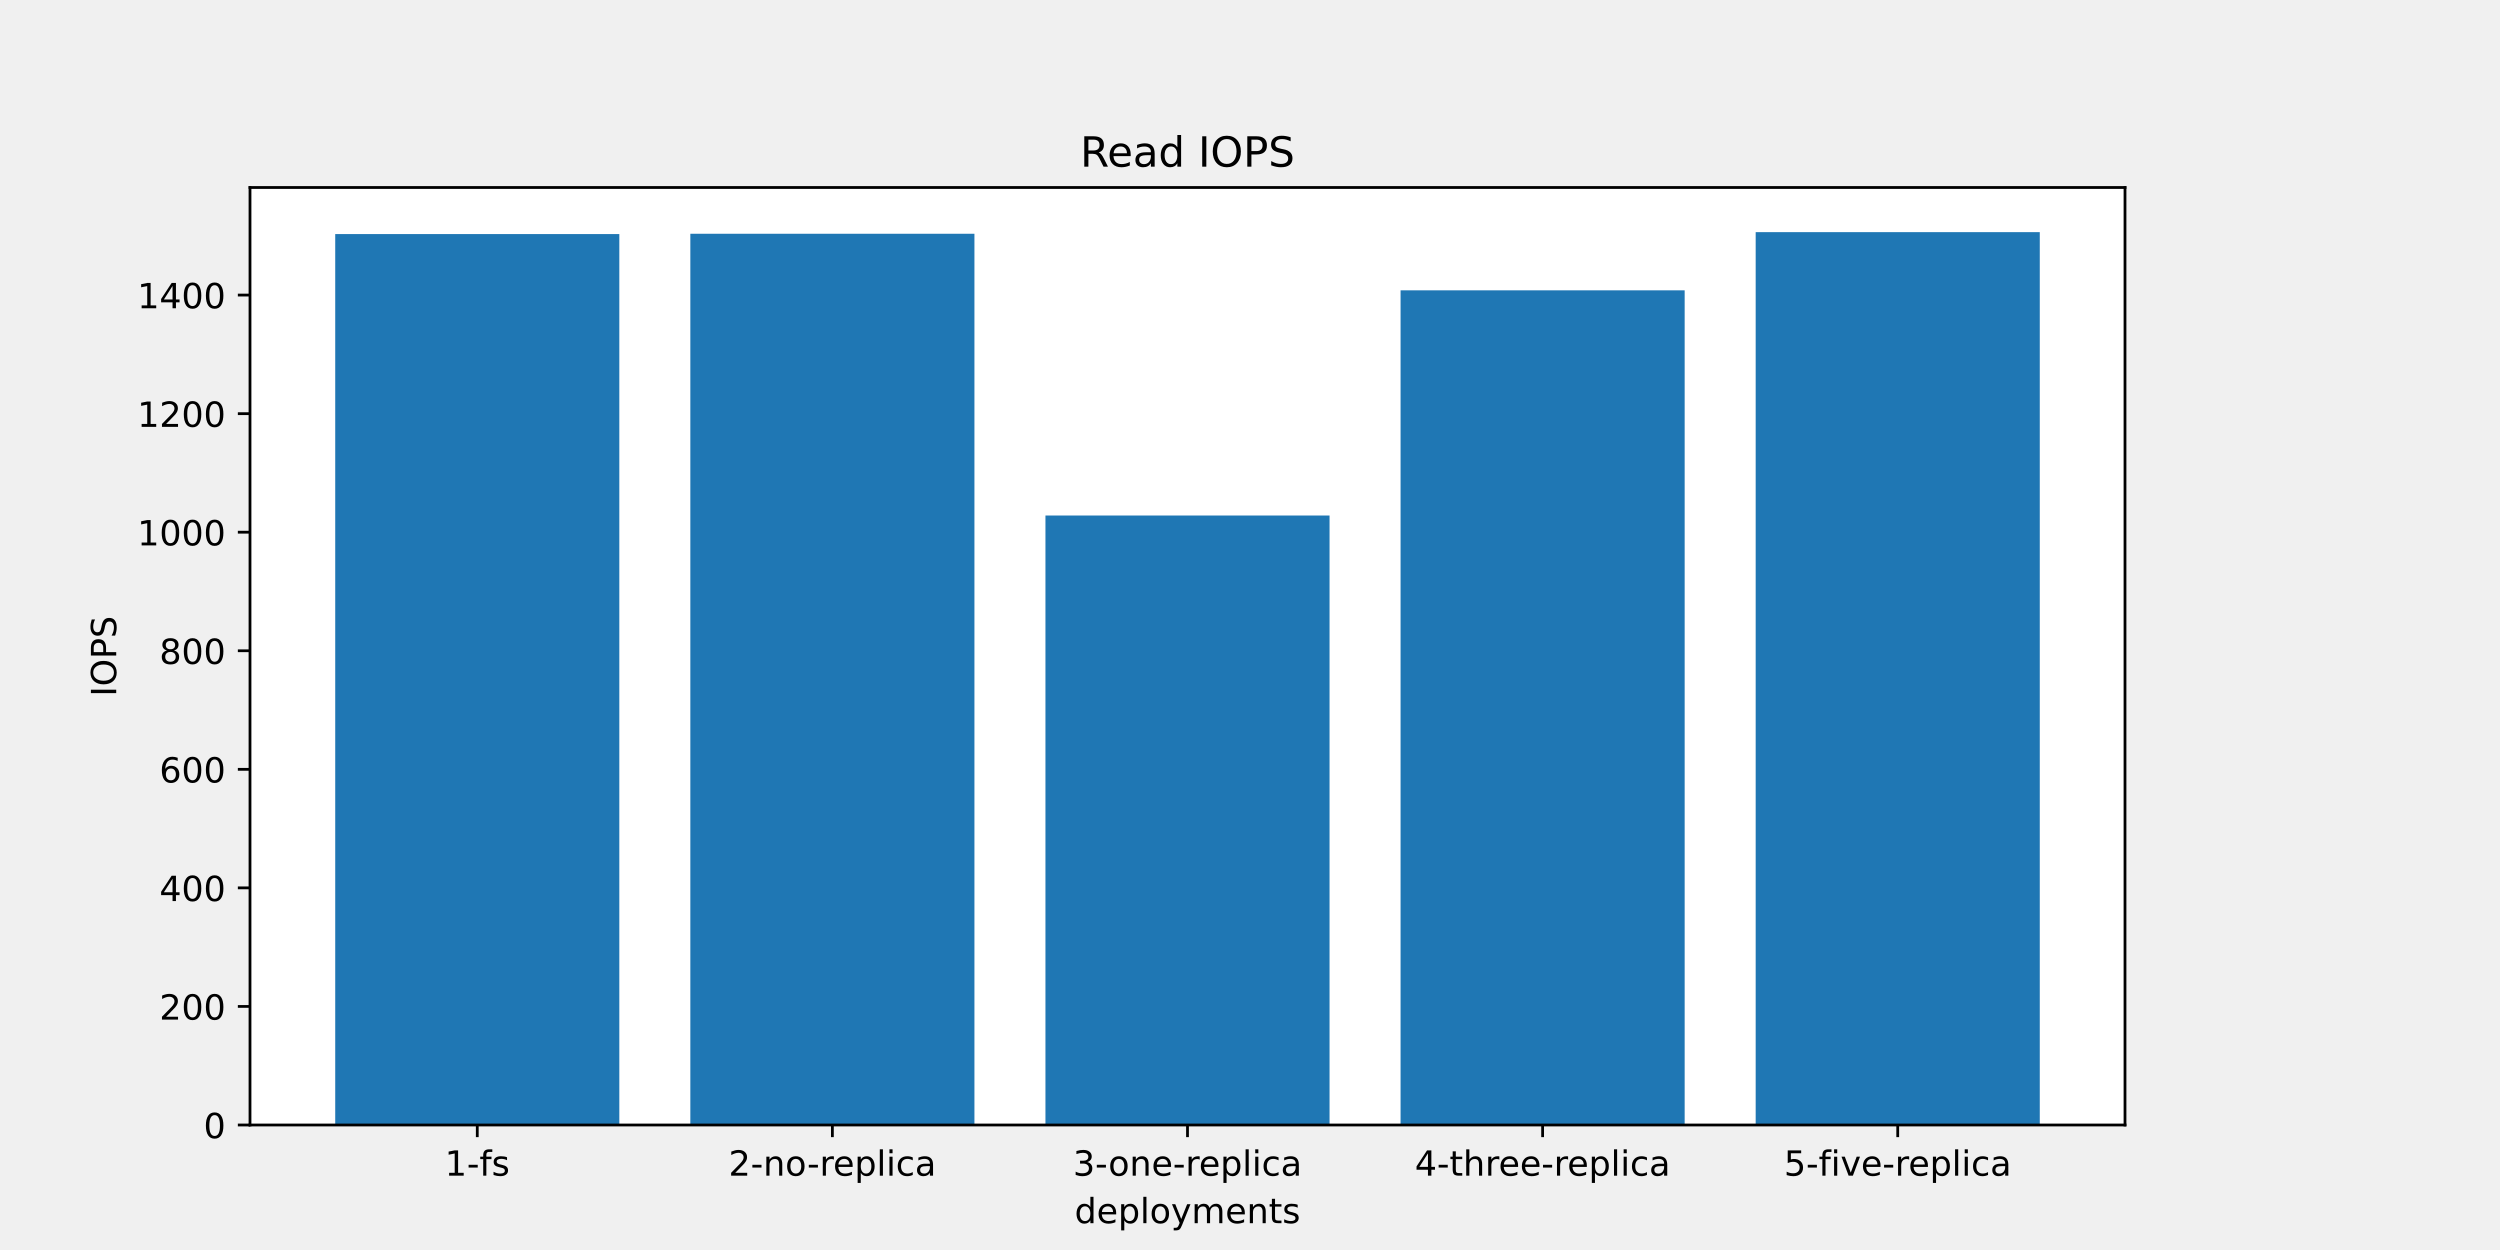
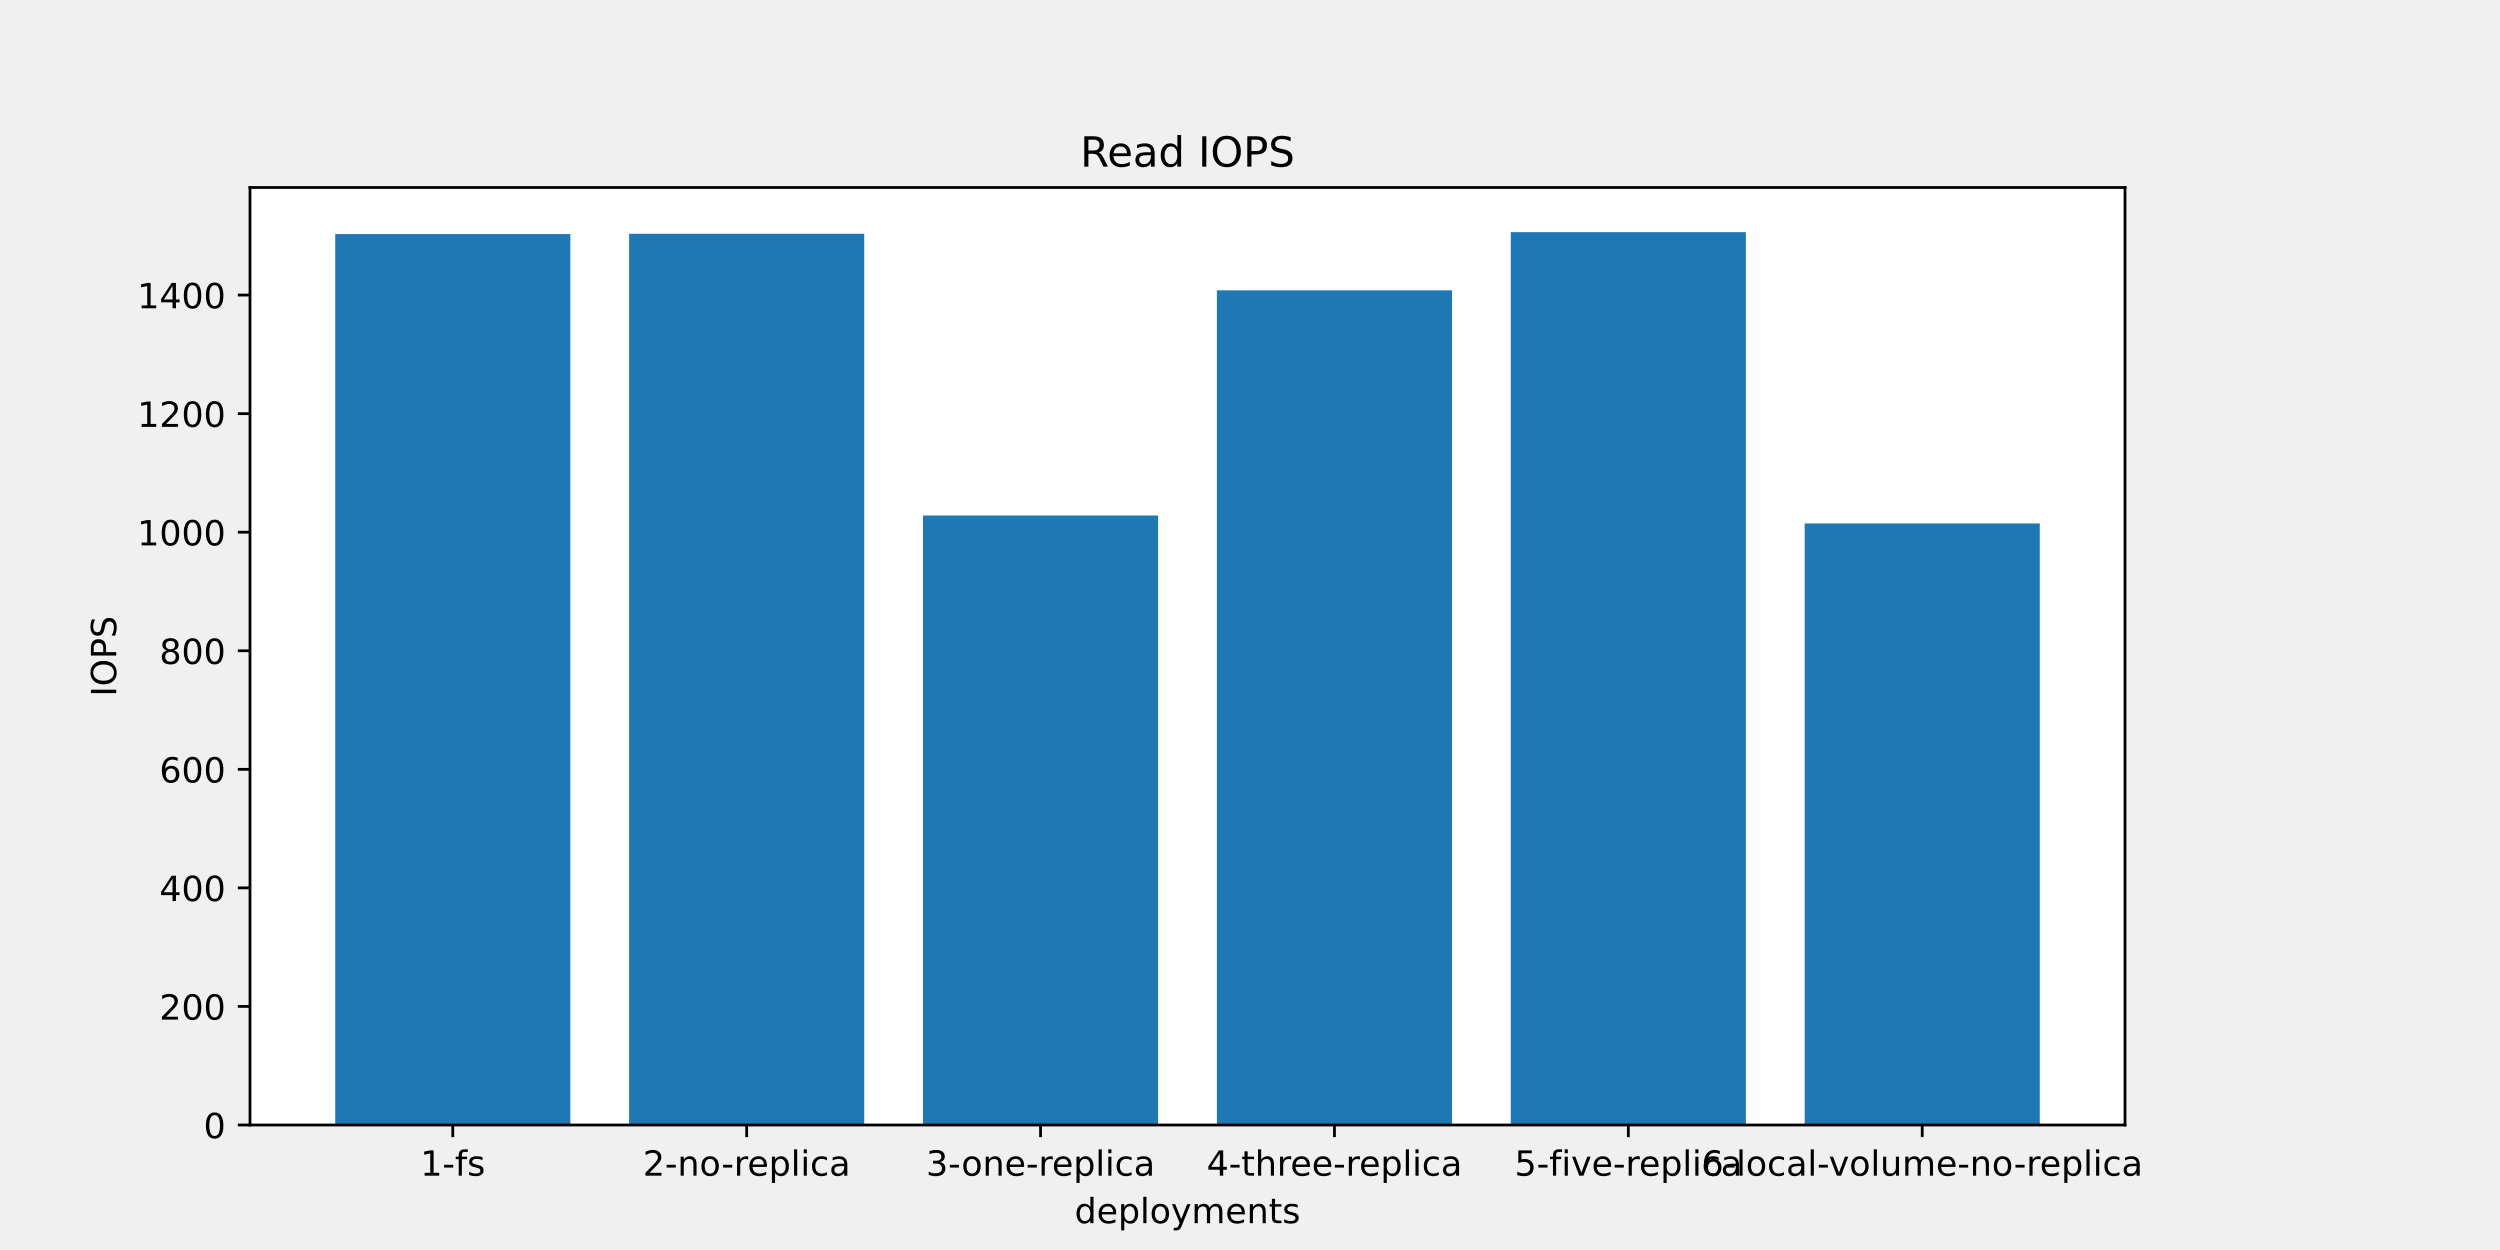
<svg xmlns="http://www.w3.org/2000/svg" xmlns:xlink="http://www.w3.org/1999/xlink" height="360pt" version="1.1" viewBox="0 0 720 360" width="720pt">
  <defs>
    <style type="text/css">*{stroke-linecap:butt;stroke-linejoin:round;}</style>
  </defs>
  <g id="figure_1">
    <g id="patch_1">
      <path d="M 0 360  L 720 360  L 720 0  L 0 0  z " style="fill:none;" />
    </g>
    <g id="axes_1">
      <g id="patch_2">
        <path d="M 72 324  L 612 324  L 612 54  L 72 54  z " style="fill:#ffffff;" />
      </g>
      <g id="patch_3">
-         <path clip-path="url(#p3ed9199e74)" d="M 96.545 324  L 178.364 324  L 178.364 67.412  L 96.545 67.412  z " style="fill:#1f77b4;" />
+         <path clip-path="url(#p9864a8d5bb)" d="M 96.545 324  L 164.257 324  L 164.257 67.412  L 96.545 67.412  z " style="fill:#1f77b4;" />
      </g>
      <g id="patch_4">
-         <path clip-path="url(#p3ed9199e74)" d="M 198.818 324  L 280.636 324  L 280.636 67.322  L 198.818 67.322  z " style="fill:#1f77b4;" />
+         <path clip-path="url(#p9864a8d5bb)" d="M 181.185 324  L 248.897 324  L 248.897 67.322  L 181.185 67.322  z " style="fill:#1f77b4;" />
      </g>
      <g id="patch_5">
-         <path clip-path="url(#p3ed9199e74)" d="M 301.091 324  L 382.909 324  L 382.909 148.469  L 301.091 148.469  z " style="fill:#1f77b4;" />
+         <path clip-path="url(#p9864a8d5bb)" d="M 265.824 324  L 333.536 324  L 333.536 148.469  L 265.824 148.469  z " style="fill:#1f77b4;" />
      </g>
      <g id="patch_6">
-         <path clip-path="url(#p3ed9199e74)" d="M 403.364 324  L 485.182 324  L 485.182 83.616  L 403.364 83.616  z " style="fill:#1f77b4;" />
+         <path clip-path="url(#p9864a8d5bb)" d="M 350.464 324  L 418.176 324  L 418.176 83.616  L 350.464 83.616  z " style="fill:#1f77b4;" />
      </g>
      <g id="patch_7">
-         <path clip-path="url(#p3ed9199e74)" d="M 505.636 324  L 587.455 324  L 587.455 66.857  L 505.636 66.857  z " style="fill:#1f77b4;" />
+         <path clip-path="url(#p9864a8d5bb)" d="M 435.103 324  L 502.815 324  L 502.815 66.857  L 435.103 66.857  z " style="fill:#1f77b4;" />
+       </g>
+       <g id="patch_8">
+         <path clip-path="url(#p9864a8d5bb)" d="M 519.743 324  L 587.455 324  L 587.455 150.751  L 519.743 150.751  z " style="fill:#1f77b4;" />
      </g>
      <g id="matplotlib.axis_1">
        <g id="xtick_1">
          <g id="line2d_1">
            <defs>
-               <path d="M 0 0  L 0 3.5  " id="md9a2138b5b" style="stroke:#000000;stroke-width:0.8;" />
+               <path d="M 0 0  L 0 3.5  " id="mfd2150eef0" style="stroke:#000000;stroke-width:0.8;" />
            </defs>
            <g>
-               <use style="stroke:#000000;stroke-width:0.8;" x="137.455" xlink:href="#md9a2138b5b" y="324" />
+               <use style="stroke:#000000;stroke-width:0.8;" x="130.401" xlink:href="#mfd2150eef0" y="324" />
            </g>
          </g>
          <g id="text_1">
-             <g transform="translate(128.1045 338.5984)scale(0.1 -0.1)">
+             <g transform="translate(121.0513 338.5984)scale(0.1 -0.1)">
              <defs>
                <path d="M 794 531  L 1825 531  L 1825 4091  L 703 3866  L 703 4441  L 1819 4666  L 2450 4666  L 2450 531  L 3481 531  L 3481 0  L 794 0  L 794 531  z " id="DejaVuSans-31" transform="scale(0.015625)" />
                <path d="M 313 2009  L 1997 2009  L 1997 1497  L 313 1497  L 313 2009  z " id="DejaVuSans-2d" transform="scale(0.015625)" />
                <path d="M 2375 4863  L 2375 4384  L 1825 4384  Q 1516 4384 1395 4259  Q 1275 4134 1275 3809  L 1275 3500  L 2222 3500  L 2222 3053  L 1275 3053  L 1275 0  L 697 0  L 697 3053  L 147 3053  L 147 3500  L 697 3500  L 697 3744  Q 697 4328 969 4595  Q 1241 4863 1831 4863  L 2375 4863  z " id="DejaVuSans-66" transform="scale(0.015625)" />
                <path d="M 2834 3397  L 2834 2853  Q 2591 2978 2328 3040  Q 2066 3103 1784 3103  Q 1356 3103 1142 2972  Q 928 2841 928 2578  Q 928 2378 1081 2264  Q 1234 2150 1697 2047  L 1894 2003  Q 2506 1872 2764 1633  Q 3022 1394 3022 966  Q 3022 478 2636 193  Q 2250 -91 1575 -91  Q 1294 -91 989 -36  Q 684 19 347 128  L 347 722  Q 666 556 975 473  Q 1284 391 1588 391  Q 1994 391 2212 530  Q 2431 669 2431 922  Q 2431 1156 2273 1281  Q 2116 1406 1581 1522  L 1381 1569  Q 847 1681 609 1914  Q 372 2147 372 2553  Q 372 3047 722 3315  Q 1072 3584 1716 3584  Q 2034 3584 2315 3537  Q 2597 3491 2834 3397  z " id="DejaVuSans-73" transform="scale(0.015625)" />
              </defs>
              <use xlink:href="#DejaVuSans-31" />
              <use x="63.623" xlink:href="#DejaVuSans-2d" />
              <use x="99.707" xlink:href="#DejaVuSans-66" />
              <use x="134.912" xlink:href="#DejaVuSans-73" />
            </g>
          </g>
        </g>
        <g id="xtick_2">
          <g id="line2d_2">
            <g>
-               <use style="stroke:#000000;stroke-width:0.8;" x="239.727" xlink:href="#md9a2138b5b" y="324" />
+               <use style="stroke:#000000;stroke-width:0.8;" x="215.041" xlink:href="#mfd2150eef0" y="324" />
            </g>
          </g>
          <g id="text_2">
-             <g transform="translate(209.8312 338.5984)scale(0.1 -0.1)">
+             <g transform="translate(185.1447 338.5984)scale(0.1 -0.1)">
              <defs>
                <path d="M 1228 531  L 3431 531  L 3431 0  L 469 0  L 469 531  Q 828 903 1448 1529  Q 2069 2156 2228 2338  Q 2531 2678 2651 2914  Q 2772 3150 2772 3378  Q 2772 3750 2511 3984  Q 2250 4219 1831 4219  Q 1534 4219 1204 4116  Q 875 4013 500 3803  L 500 4441  Q 881 4594 1212 4672  Q 1544 4750 1819 4750  Q 2544 4750 2975 4387  Q 3406 4025 3406 3419  Q 3406 3131 3298 2873  Q 3191 2616 2906 2266  Q 2828 2175 2409 1742  Q 1991 1309 1228 531  z " id="DejaVuSans-32" transform="scale(0.015625)" />
                <path d="M 3513 2113  L 3513 0  L 2938 0  L 2938 2094  Q 2938 2591 2744 2837  Q 2550 3084 2163 3084  Q 1697 3084 1428 2787  Q 1159 2491 1159 1978  L 1159 0  L 581 0  L 581 3500  L 1159 3500  L 1159 2956  Q 1366 3272 1645 3428  Q 1925 3584 2291 3584  Q 2894 3584 3203 3211  Q 3513 2838 3513 2113  z " id="DejaVuSans-6e" transform="scale(0.015625)" />
                <path d="M 1959 3097  Q 1497 3097 1228 2736  Q 959 2375 959 1747  Q 959 1119 1226 758  Q 1494 397 1959 397  Q 2419 397 2687 759  Q 2956 1122 2956 1747  Q 2956 2369 2687 2733  Q 2419 3097 1959 3097  z M 1959 3584  Q 2709 3584 3137 3096  Q 3566 2609 3566 1747  Q 3566 888 3137 398  Q 2709 -91 1959 -91  Q 1206 -91 779 398  Q 353 888 353 1747  Q 353 2609 779 3096  Q 1206 3584 1959 3584  z " id="DejaVuSans-6f" transform="scale(0.015625)" />
                <path d="M 2631 2963  Q 2534 3019 2420 3045  Q 2306 3072 2169 3072  Q 1681 3072 1420 2755  Q 1159 2438 1159 1844  L 1159 0  L 581 0  L 581 3500  L 1159 3500  L 1159 2956  Q 1341 3275 1631 3429  Q 1922 3584 2338 3584  Q 2397 3584 2469 3576  Q 2541 3569 2628 3553  L 2631 2963  z " id="DejaVuSans-72" transform="scale(0.015625)" />
                <path d="M 3597 1894  L 3597 1613  L 953 1613  Q 991 1019 1311 708  Q 1631 397 2203 397  Q 2534 397 2845 478  Q 3156 559 3463 722  L 3463 178  Q 3153 47 2828 -22  Q 2503 -91 2169 -91  Q 1331 -91 842 396  Q 353 884 353 1716  Q 353 2575 817 3079  Q 1281 3584 2069 3584  Q 2775 3584 3186 3129  Q 3597 2675 3597 1894  z M 3022 2063  Q 3016 2534 2758 2815  Q 2500 3097 2075 3097  Q 1594 3097 1305 2825  Q 1016 2553 972 2059  L 3022 2063  z " id="DejaVuSans-65" transform="scale(0.015625)" />
                <path d="M 1159 525  L 1159 -1331  L 581 -1331  L 581 3500  L 1159 3500  L 1159 2969  Q 1341 3281 1617 3432  Q 1894 3584 2278 3584  Q 2916 3584 3314 3078  Q 3713 2572 3713 1747  Q 3713 922 3314 415  Q 2916 -91 2278 -91  Q 1894 -91 1617 61  Q 1341 213 1159 525  z M 3116 1747  Q 3116 2381 2855 2742  Q 2594 3103 2138 3103  Q 1681 3103 1420 2742  Q 1159 2381 1159 1747  Q 1159 1113 1420 752  Q 1681 391 2138 391  Q 2594 391 2855 752  Q 3116 1113 3116 1747  z " id="DejaVuSans-70" transform="scale(0.015625)" />
                <path d="M 603 4863  L 1178 4863  L 1178 0  L 603 0  L 603 4863  z " id="DejaVuSans-6c" transform="scale(0.015625)" />
                <path d="M 603 3500  L 1178 3500  L 1178 0  L 603 0  L 603 3500  z M 603 4863  L 1178 4863  L 1178 4134  L 603 4134  L 603 4863  z " id="DejaVuSans-69" transform="scale(0.015625)" />
                <path d="M 3122 3366  L 3122 2828  Q 2878 2963 2633 3030  Q 2388 3097 2138 3097  Q 1578 3097 1268 2742  Q 959 2388 959 1747  Q 959 1106 1268 751  Q 1578 397 2138 397  Q 2388 397 2633 464  Q 2878 531 3122 666  L 3122 134  Q 2881 22 2623 -34  Q 2366 -91 2075 -91  Q 1284 -91 818 406  Q 353 903 353 1747  Q 353 2603 823 3093  Q 1294 3584 2113 3584  Q 2378 3584 2631 3529  Q 2884 3475 3122 3366  z " id="DejaVuSans-63" transform="scale(0.015625)" />
                <path d="M 2194 1759  Q 1497 1759 1228 1600  Q 959 1441 959 1056  Q 959 750 1161 570  Q 1363 391 1709 391  Q 2188 391 2477 730  Q 2766 1069 2766 1631  L 2766 1759  L 2194 1759  z M 3341 1997  L 3341 0  L 2766 0  L 2766 531  Q 2569 213 2275 61  Q 1981 -91 1556 -91  Q 1019 -91 701 211  Q 384 513 384 1019  Q 384 1609 779 1909  Q 1175 2209 1959 2209  L 2766 2209  L 2766 2266  Q 2766 2663 2505 2880  Q 2244 3097 1772 3097  Q 1472 3097 1187 3025  Q 903 2953 641 2809  L 641 3341  Q 956 3463 1253 3523  Q 1550 3584 1831 3584  Q 2591 3584 2966 3190  Q 3341 2797 3341 1997  z " id="DejaVuSans-61" transform="scale(0.015625)" />
              </defs>
              <use xlink:href="#DejaVuSans-32" />
              <use x="63.623" xlink:href="#DejaVuSans-2d" />
              <use x="99.707" xlink:href="#DejaVuSans-6e" />
              <use x="163.086" xlink:href="#DejaVuSans-6f" />
              <use x="226.143" xlink:href="#DejaVuSans-2d" />
              <use x="262.227" xlink:href="#DejaVuSans-72" />
              <use x="301.09" xlink:href="#DejaVuSans-65" />
              <use x="362.613" xlink:href="#DejaVuSans-70" />
              <use x="426.09" xlink:href="#DejaVuSans-6c" />
              <use x="453.873" xlink:href="#DejaVuSans-69" />
              <use x="481.656" xlink:href="#DejaVuSans-63" />
              <use x="536.637" xlink:href="#DejaVuSans-61" />
            </g>
          </g>
        </g>
        <g id="xtick_3">
          <g id="line2d_3">
            <g>
-               <use style="stroke:#000000;stroke-width:0.8;" x="342" xlink:href="#md9a2138b5b" y="324" />
+               <use style="stroke:#000000;stroke-width:0.8;" x="299.68" xlink:href="#mfd2150eef0" y="324" />
            </g>
          </g>
          <g id="text_3">
-             <g transform="translate(309.0273 338.5984)scale(0.1 -0.1)">
+             <g transform="translate(266.7076 338.5984)scale(0.1 -0.1)">
              <defs>
                <path d="M 2597 2516  Q 3050 2419 3304 2112  Q 3559 1806 3559 1356  Q 3559 666 3084 287  Q 2609 -91 1734 -91  Q 1441 -91 1130 -33  Q 819 25 488 141  L 488 750  Q 750 597 1062 519  Q 1375 441 1716 441  Q 2309 441 2620 675  Q 2931 909 2931 1356  Q 2931 1769 2642 2001  Q 2353 2234 1838 2234  L 1294 2234  L 1294 2753  L 1863 2753  Q 2328 2753 2575 2939  Q 2822 3125 2822 3475  Q 2822 3834 2567 4026  Q 2313 4219 1838 4219  Q 1578 4219 1281 4162  Q 984 4106 628 3988  L 628 4550  Q 988 4650 1302 4700  Q 1616 4750 1894 4750  Q 2613 4750 3031 4423  Q 3450 4097 3450 3541  Q 3450 3153 3228 2886  Q 3006 2619 2597 2516  z " id="DejaVuSans-33" transform="scale(0.015625)" />
              </defs>
              <use xlink:href="#DejaVuSans-33" />
              <use x="63.623" xlink:href="#DejaVuSans-2d" />
              <use x="101.582" xlink:href="#DejaVuSans-6f" />
              <use x="162.764" xlink:href="#DejaVuSans-6e" />
              <use x="226.143" xlink:href="#DejaVuSans-65" />
              <use x="287.666" xlink:href="#DejaVuSans-2d" />
              <use x="323.75" xlink:href="#DejaVuSans-72" />
              <use x="362.613" xlink:href="#DejaVuSans-65" />
              <use x="424.137" xlink:href="#DejaVuSans-70" />
              <use x="487.613" xlink:href="#DejaVuSans-6c" />
              <use x="515.396" xlink:href="#DejaVuSans-69" />
              <use x="543.18" xlink:href="#DejaVuSans-63" />
              <use x="598.16" xlink:href="#DejaVuSans-61" />
            </g>
          </g>
        </g>
        <g id="xtick_4">
          <g id="line2d_4">
            <g>
-               <use style="stroke:#000000;stroke-width:0.8;" x="444.273" xlink:href="#md9a2138b5b" y="324" />
+               <use style="stroke:#000000;stroke-width:0.8;" x="384.32" xlink:href="#mfd2150eef0" y="324" />
            </g>
          </g>
          <g id="text_4">
-             <g transform="translate(407.4735 338.5984)scale(0.1 -0.1)">
+             <g transform="translate(347.5205 338.5984)scale(0.1 -0.1)">
              <defs>
                <path d="M 2419 4116  L 825 1625  L 2419 1625  L 2419 4116  z M 2253 4666  L 3047 4666  L 3047 1625  L 3713 1625  L 3713 1100  L 3047 1100  L 3047 0  L 2419 0  L 2419 1100  L 313 1100  L 313 1709  L 2253 4666  z " id="DejaVuSans-34" transform="scale(0.015625)" />
                <path d="M 1172 4494  L 1172 3500  L 2356 3500  L 2356 3053  L 1172 3053  L 1172 1153  Q 1172 725 1289 603  Q 1406 481 1766 481  L 2356 481  L 2356 0  L 1766 0  Q 1100 0 847 248  Q 594 497 594 1153  L 594 3053  L 172 3053  L 172 3500  L 594 3500  L 594 4494  L 1172 4494  z " id="DejaVuSans-74" transform="scale(0.015625)" />
                <path d="M 3513 2113  L 3513 0  L 2938 0  L 2938 2094  Q 2938 2591 2744 2837  Q 2550 3084 2163 3084  Q 1697 3084 1428 2787  Q 1159 2491 1159 1978  L 1159 0  L 581 0  L 581 4863  L 1159 4863  L 1159 2956  Q 1366 3272 1645 3428  Q 1925 3584 2291 3584  Q 2894 3584 3203 3211  Q 3513 2838 3513 2113  z " id="DejaVuSans-68" transform="scale(0.015625)" />
              </defs>
              <use xlink:href="#DejaVuSans-34" />
              <use x="63.623" xlink:href="#DejaVuSans-2d" />
              <use x="99.707" xlink:href="#DejaVuSans-74" />
              <use x="138.916" xlink:href="#DejaVuSans-68" />
              <use x="202.295" xlink:href="#DejaVuSans-72" />
              <use x="241.158" xlink:href="#DejaVuSans-65" />
              <use x="302.682" xlink:href="#DejaVuSans-65" />
              <use x="364.205" xlink:href="#DejaVuSans-2d" />
              <use x="400.289" xlink:href="#DejaVuSans-72" />
              <use x="439.152" xlink:href="#DejaVuSans-65" />
              <use x="500.676" xlink:href="#DejaVuSans-70" />
              <use x="564.152" xlink:href="#DejaVuSans-6c" />
              <use x="591.936" xlink:href="#DejaVuSans-69" />
              <use x="619.719" xlink:href="#DejaVuSans-63" />
              <use x="674.699" xlink:href="#DejaVuSans-61" />
            </g>
          </g>
        </g>
        <g id="xtick_5">
          <g id="line2d_5">
            <g>
-               <use style="stroke:#000000;stroke-width:0.8;" x="546.545" xlink:href="#md9a2138b5b" y="324" />
+               <use style="stroke:#000000;stroke-width:0.8;" x="468.959" xlink:href="#mfd2150eef0" y="324" />
            </g>
          </g>
          <g id="text_5">
-             <g transform="translate(513.7861 338.5984)scale(0.1 -0.1)">
+             <g transform="translate(436.1999 338.5984)scale(0.1 -0.1)">
              <defs>
                <path d="M 691 4666  L 3169 4666  L 3169 4134  L 1269 4134  L 1269 2991  Q 1406 3038 1543 3061  Q 1681 3084 1819 3084  Q 2600 3084 3056 2656  Q 3513 2228 3513 1497  Q 3513 744 3044 326  Q 2575 -91 1722 -91  Q 1428 -91 1123 -41  Q 819 9 494 109  L 494 744  Q 775 591 1075 516  Q 1375 441 1709 441  Q 2250 441 2565 725  Q 2881 1009 2881 1497  Q 2881 1984 2565 2268  Q 2250 2553 1709 2553  Q 1456 2553 1204 2497  Q 953 2441 691 2322  L 691 4666  z " id="DejaVuSans-35" transform="scale(0.015625)" />
                <path d="M 191 3500  L 800 3500  L 1894 563  L 2988 3500  L 3597 3500  L 2284 0  L 1503 0  L 191 3500  z " id="DejaVuSans-76" transform="scale(0.015625)" />
              </defs>
              <use xlink:href="#DejaVuSans-35" />
              <use x="63.623" xlink:href="#DejaVuSans-2d" />
              <use x="99.707" xlink:href="#DejaVuSans-66" />
              <use x="134.912" xlink:href="#DejaVuSans-69" />
              <use x="162.695" xlink:href="#DejaVuSans-76" />
              <use x="221.875" xlink:href="#DejaVuSans-65" />
              <use x="283.398" xlink:href="#DejaVuSans-2d" />
              <use x="319.482" xlink:href="#DejaVuSans-72" />
              <use x="358.346" xlink:href="#DejaVuSans-65" />
              <use x="419.869" xlink:href="#DejaVuSans-70" />
              <use x="483.346" xlink:href="#DejaVuSans-6c" />
              <use x="511.129" xlink:href="#DejaVuSans-69" />
              <use x="538.912" xlink:href="#DejaVuSans-63" />
              <use x="593.893" xlink:href="#DejaVuSans-61" />
            </g>
          </g>
        </g>
-         <g id="text_6">
+         <g id="xtick_6">
+           <g id="line2d_6">
+             <g>
+               <use style="stroke:#000000;stroke-width:0.8;" x="553.599" xlink:href="#mfd2150eef0" y="324" />
+             </g>
+           </g>
+           <g id="text_6">
+             <g transform="translate(490.0519 338.5984)scale(0.1 -0.1)">
+               <defs>
+                 <path d="M 2113 2584  Q 1688 2584 1439 2293  Q 1191 2003 1191 1497  Q 1191 994 1439 701  Q 1688 409 2113 409  Q 2538 409 2786 701  Q 3034 994 3034 1497  Q 3034 2003 2786 2293  Q 2538 2584 2113 2584  z M 3366 4563  L 3366 3988  Q 3128 4100 2886 4159  Q 2644 4219 2406 4219  Q 1781 4219 1451 3797  Q 1122 3375 1075 2522  Q 1259 2794 1537 2939  Q 1816 3084 2150 3084  Q 2853 3084 3261 2657  Q 3669 2231 3669 1497  Q 3669 778 3244 343  Q 2819 -91 2113 -91  Q 1303 -91 875 529  Q 447 1150 447 2328  Q 447 3434 972 4092  Q 1497 4750 2381 4750  Q 2619 4750 2861 4703  Q 3103 4656 3366 4563  z " id="DejaVuSans-36" transform="scale(0.015625)" />
+                 <path d="M 544 1381  L 544 3500  L 1119 3500  L 1119 1403  Q 1119 906 1312 657  Q 1506 409 1894 409  Q 2359 409 2629 706  Q 2900 1003 2900 1516  L 2900 3500  L 3475 3500  L 3475 0  L 2900 0  L 2900 538  Q 2691 219 2414 64  Q 2138 -91 1772 -91  Q 1169 -91 856 284  Q 544 659 544 1381  z M 1991 3584  L 1991 3584  z " id="DejaVuSans-75" transform="scale(0.015625)" />
+                 <path d="M 3328 2828  Q 3544 3216 3844 3400  Q 4144 3584 4550 3584  Q 5097 3584 5394 3201  Q 5691 2819 5691 2113  L 5691 0  L 5113 0  L 5113 2094  Q 5113 2597 4934 2840  Q 4756 3084 4391 3084  Q 3944 3084 3684 2787  Q 3425 2491 3425 1978  L 3425 0  L 2847 0  L 2847 2094  Q 2847 2600 2669 2842  Q 2491 3084 2119 3084  Q 1678 3084 1418 2786  Q 1159 2488 1159 1978  L 1159 0  L 581 0  L 581 3500  L 1159 3500  L 1159 2956  Q 1356 3278 1631 3431  Q 1906 3584 2284 3584  Q 2666 3584 2933 3390  Q 3200 3197 3328 2828  z " id="DejaVuSans-6d" transform="scale(0.015625)" />
+               </defs>
+               <use xlink:href="#DejaVuSans-36" />
+               <use x="63.623" xlink:href="#DejaVuSans-2d" />
+               <use x="99.707" xlink:href="#DejaVuSans-6c" />
+               <use x="127.49" xlink:href="#DejaVuSans-6f" />
+               <use x="188.672" xlink:href="#DejaVuSans-63" />
+               <use x="243.652" xlink:href="#DejaVuSans-61" />
+               <use x="304.932" xlink:href="#DejaVuSans-6c" />
+               <use x="332.715" xlink:href="#DejaVuSans-2d" />
+               <use x="366.174" xlink:href="#DejaVuSans-76" />
+               <use x="425.354" xlink:href="#DejaVuSans-6f" />
+               <use x="486.535" xlink:href="#DejaVuSans-6c" />
+               <use x="514.318" xlink:href="#DejaVuSans-75" />
+               <use x="577.697" xlink:href="#DejaVuSans-6d" />
+               <use x="675.109" xlink:href="#DejaVuSans-65" />
+               <use x="736.633" xlink:href="#DejaVuSans-2d" />
+               <use x="772.717" xlink:href="#DejaVuSans-6e" />
+               <use x="836.096" xlink:href="#DejaVuSans-6f" />
+               <use x="899.152" xlink:href="#DejaVuSans-2d" />
+               <use x="935.236" xlink:href="#DejaVuSans-72" />
+               <use x="974.1" xlink:href="#DejaVuSans-65" />
+               <use x="1035.623" xlink:href="#DejaVuSans-70" />
+               <use x="1099.1" xlink:href="#DejaVuSans-6c" />
+               <use x="1126.883" xlink:href="#DejaVuSans-69" />
+               <use x="1154.666" xlink:href="#DejaVuSans-63" />
+               <use x="1209.646" xlink:href="#DejaVuSans-61" />
+             </g>
+           </g>
+         </g>
+         <g id="text_7">
          <g transform="translate(309.4867 352.2766)scale(0.1 -0.1)">
            <defs>
              <path d="M 2906 2969  L 2906 4863  L 3481 4863  L 3481 0  L 2906 0  L 2906 525  Q 2725 213 2448 61  Q 2172 -91 1784 -91  Q 1150 -91 751 415  Q 353 922 353 1747  Q 353 2572 751 3078  Q 1150 3584 1784 3584  Q 2172 3584 2448 3432  Q 2725 3281 2906 2969  z M 947 1747  Q 947 1113 1208 752  Q 1469 391 1925 391  Q 2381 391 2643 752  Q 2906 1113 2906 1747  Q 2906 2381 2643 2742  Q 2381 3103 1925 3103  Q 1469 3103 1208 2742  Q 947 2381 947 1747  z " id="DejaVuSans-64" transform="scale(0.015625)" />
              <path d="M 2059 -325  Q 1816 -950 1584 -1140  Q 1353 -1331 966 -1331  L 506 -1331  L 506 -850  L 844 -850  Q 1081 -850 1212 -737  Q 1344 -625 1503 -206  L 1606 56  L 191 3500  L 800 3500  L 1894 763  L 2988 3500  L 3597 3500  L 2059 -325  z " id="DejaVuSans-79" transform="scale(0.015625)" />
-               <path d="M 3328 2828  Q 3544 3216 3844 3400  Q 4144 3584 4550 3584  Q 5097 3584 5394 3201  Q 5691 2819 5691 2113  L 5691 0  L 5113 0  L 5113 2094  Q 5113 2597 4934 2840  Q 4756 3084 4391 3084  Q 3944 3084 3684 2787  Q 3425 2491 3425 1978  L 3425 0  L 2847 0  L 2847 2094  Q 2847 2600 2669 2842  Q 2491 3084 2119 3084  Q 1678 3084 1418 2786  Q 1159 2488 1159 1978  L 1159 0  L 581 0  L 581 3500  L 1159 3500  L 1159 2956  Q 1356 3278 1631 3431  Q 1906 3584 2284 3584  Q 2666 3584 2933 3390  Q 3200 3197 3328 2828  z " id="DejaVuSans-6d" transform="scale(0.015625)" />
            </defs>
            <use xlink:href="#DejaVuSans-64" />
            <use x="63.477" xlink:href="#DejaVuSans-65" />
            <use x="125" xlink:href="#DejaVuSans-70" />
            <use x="188.477" xlink:href="#DejaVuSans-6c" />
            <use x="216.26" xlink:href="#DejaVuSans-6f" />
            <use x="277.441" xlink:href="#DejaVuSans-79" />
            <use x="336.621" xlink:href="#DejaVuSans-6d" />
            <use x="434.033" xlink:href="#DejaVuSans-65" />
            <use x="495.557" xlink:href="#DejaVuSans-6e" />
            <use x="558.936" xlink:href="#DejaVuSans-74" />
            <use x="598.145" xlink:href="#DejaVuSans-73" />
          </g>
        </g>
      </g>
      <g id="matplotlib.axis_2">
        <g id="ytick_1">
-           <g id="line2d_6">
+           <g id="line2d_7">
            <defs>
-               <path d="M 0 0  L -3.5 0  " id="m6e3422aa22" style="stroke:#000000;stroke-width:0.8;" />
+               <path d="M 0 0  L -3.5 0  " id="me8d213e0da" style="stroke:#000000;stroke-width:0.8;" />
            </defs>
            <g>
-               <use style="stroke:#000000;stroke-width:0.8;" x="72" xlink:href="#m6e3422aa22" y="324" />
-             </g>
-           </g>
-           <g id="text_7">
+               <use style="stroke:#000000;stroke-width:0.8;" x="72" xlink:href="#me8d213e0da" y="324" />
+             </g>
+           </g>
+           <g id="text_8">
            <g transform="translate(58.6375 327.7992)scale(0.1 -0.1)">
              <defs>
                <path d="M 2034 4250  Q 1547 4250 1301 3770  Q 1056 3291 1056 2328  Q 1056 1369 1301 889  Q 1547 409 2034 409  Q 2525 409 2770 889  Q 3016 1369 3016 2328  Q 3016 3291 2770 3770  Q 2525 4250 2034 4250  z M 2034 4750  Q 2819 4750 3233 4129  Q 3647 3509 3647 2328  Q 3647 1150 3233 529  Q 2819 -91 2034 -91  Q 1250 -91 836 529  Q 422 1150 422 2328  Q 422 3509 836 4129  Q 1250 4750 2034 4750  z " id="DejaVuSans-30" transform="scale(0.015625)" />
              </defs>
              <use xlink:href="#DejaVuSans-30" />
            </g>
          </g>
        </g>
        <g id="ytick_2">
-           <g id="line2d_7">
-             <g>
-               <use style="stroke:#000000;stroke-width:0.8;" x="72" xlink:href="#m6e3422aa22" y="289.855" />
-             </g>
-           </g>
-           <g id="text_8">
+           <g id="line2d_8">
+             <g>
+               <use style="stroke:#000000;stroke-width:0.8;" x="72" xlink:href="#me8d213e0da" y="289.855" />
+             </g>
+           </g>
+           <g id="text_9">
            <g transform="translate(45.9125 293.6543)scale(0.1 -0.1)">
              <use xlink:href="#DejaVuSans-32" />
              <use x="63.623" xlink:href="#DejaVuSans-30" />
              <use x="127.246" xlink:href="#DejaVuSans-30" />
            </g>
          </g>
        </g>
        <g id="ytick_3">
-           <g id="line2d_8">
-             <g>
-               <use style="stroke:#000000;stroke-width:0.8;" x="72" xlink:href="#m6e3422aa22" y="255.71" />
-             </g>
-           </g>
-           <g id="text_9">
+           <g id="line2d_9">
+             <g>
+               <use style="stroke:#000000;stroke-width:0.8;" x="72" xlink:href="#me8d213e0da" y="255.71" />
+             </g>
+           </g>
+           <g id="text_10">
            <g transform="translate(45.9125 259.5093)scale(0.1 -0.1)">
              <use xlink:href="#DejaVuSans-34" />
              <use x="63.623" xlink:href="#DejaVuSans-30" />
              <use x="127.246" xlink:href="#DejaVuSans-30" />
            </g>
          </g>
        </g>
        <g id="ytick_4">
-           <g id="line2d_9">
-             <g>
-               <use style="stroke:#000000;stroke-width:0.8;" x="72" xlink:href="#m6e3422aa22" y="221.565" />
-             </g>
-           </g>
-           <g id="text_10">
+           <g id="line2d_10">
+             <g>
+               <use style="stroke:#000000;stroke-width:0.8;" x="72" xlink:href="#me8d213e0da" y="221.565" />
+             </g>
+           </g>
+           <g id="text_11">
            <g transform="translate(45.9125 225.3644)scale(0.1 -0.1)">
-               <defs>
-                 <path d="M 2113 2584  Q 1688 2584 1439 2293  Q 1191 2003 1191 1497  Q 1191 994 1439 701  Q 1688 409 2113 409  Q 2538 409 2786 701  Q 3034 994 3034 1497  Q 3034 2003 2786 2293  Q 2538 2584 2113 2584  z M 3366 4563  L 3366 3988  Q 3128 4100 2886 4159  Q 2644 4219 2406 4219  Q 1781 4219 1451 3797  Q 1122 3375 1075 2522  Q 1259 2794 1537 2939  Q 1816 3084 2150 3084  Q 2853 3084 3261 2657  Q 3669 2231 3669 1497  Q 3669 778 3244 343  Q 2819 -91 2113 -91  Q 1303 -91 875 529  Q 447 1150 447 2328  Q 447 3434 972 4092  Q 1497 4750 2381 4750  Q 2619 4750 2861 4703  Q 3103 4656 3366 4563  z " id="DejaVuSans-36" transform="scale(0.015625)" />
-               </defs>
              <use xlink:href="#DejaVuSans-36" />
              <use x="63.623" xlink:href="#DejaVuSans-30" />
              <use x="127.246" xlink:href="#DejaVuSans-30" />
            </g>
          </g>
        </g>
        <g id="ytick_5">
-           <g id="line2d_10">
-             <g>
-               <use style="stroke:#000000;stroke-width:0.8;" x="72" xlink:href="#m6e3422aa22" y="187.42" />
-             </g>
-           </g>
-           <g id="text_11">
+           <g id="line2d_11">
+             <g>
+               <use style="stroke:#000000;stroke-width:0.8;" x="72" xlink:href="#me8d213e0da" y="187.42" />
+             </g>
+           </g>
+           <g id="text_12">
            <g transform="translate(45.9125 191.2195)scale(0.1 -0.1)">
              <defs>
                <path d="M 2034 2216  Q 1584 2216 1326 1975  Q 1069 1734 1069 1313  Q 1069 891 1326 650  Q 1584 409 2034 409  Q 2484 409 2743 651  Q 3003 894 3003 1313  Q 3003 1734 2745 1975  Q 2488 2216 2034 2216  z M 1403 2484  Q 997 2584 770 2862  Q 544 3141 544 3541  Q 544 4100 942 4425  Q 1341 4750 2034 4750  Q 2731 4750 3128 4425  Q 3525 4100 3525 3541  Q 3525 3141 3298 2862  Q 3072 2584 2669 2484  Q 3125 2378 3379 2068  Q 3634 1759 3634 1313  Q 3634 634 3220 271  Q 2806 -91 2034 -91  Q 1263 -91 848 271  Q 434 634 434 1313  Q 434 1759 690 2068  Q 947 2378 1403 2484  z M 1172 3481  Q 1172 3119 1398 2916  Q 1625 2713 2034 2713  Q 2441 2713 2670 2916  Q 2900 3119 2900 3481  Q 2900 3844 2670 4047  Q 2441 4250 2034 4250  Q 1625 4250 1398 4047  Q 1172 3844 1172 3481  z " id="DejaVuSans-38" transform="scale(0.015625)" />
              </defs>
              <use xlink:href="#DejaVuSans-38" />
              <use x="63.623" xlink:href="#DejaVuSans-30" />
              <use x="127.246" xlink:href="#DejaVuSans-30" />
            </g>
          </g>
        </g>
        <g id="ytick_6">
-           <g id="line2d_11">
-             <g>
-               <use style="stroke:#000000;stroke-width:0.8;" x="72" xlink:href="#m6e3422aa22" y="153.275" />
-             </g>
-           </g>
-           <g id="text_12">
+           <g id="line2d_12">
+             <g>
+               <use style="stroke:#000000;stroke-width:0.8;" x="72" xlink:href="#me8d213e0da" y="153.275" />
+             </g>
+           </g>
+           <g id="text_13">
            <g transform="translate(39.55 157.0745)scale(0.1 -0.1)">
              <use xlink:href="#DejaVuSans-31" />
              <use x="63.623" xlink:href="#DejaVuSans-30" />
              <use x="127.246" xlink:href="#DejaVuSans-30" />
              <use x="190.869" xlink:href="#DejaVuSans-30" />
            </g>
          </g>
        </g>
        <g id="ytick_7">
-           <g id="line2d_12">
-             <g>
-               <use style="stroke:#000000;stroke-width:0.8;" x="72" xlink:href="#m6e3422aa22" y="119.13" />
-             </g>
-           </g>
-           <g id="text_13">
+           <g id="line2d_13">
+             <g>
+               <use style="stroke:#000000;stroke-width:0.8;" x="72" xlink:href="#me8d213e0da" y="119.13" />
+             </g>
+           </g>
+           <g id="text_14">
            <g transform="translate(39.55 122.9296)scale(0.1 -0.1)">
              <use xlink:href="#DejaVuSans-31" />
              <use x="63.623" xlink:href="#DejaVuSans-32" />
              <use x="127.246" xlink:href="#DejaVuSans-30" />
              <use x="190.869" xlink:href="#DejaVuSans-30" />
            </g>
          </g>
        </g>
        <g id="ytick_8">
-           <g id="line2d_13">
-             <g>
-               <use style="stroke:#000000;stroke-width:0.8;" x="72" xlink:href="#m6e3422aa22" y="84.985" />
-             </g>
-           </g>
-           <g id="text_14">
+           <g id="line2d_14">
+             <g>
+               <use style="stroke:#000000;stroke-width:0.8;" x="72" xlink:href="#me8d213e0da" y="84.985" />
+             </g>
+           </g>
+           <g id="text_15">
            <g transform="translate(39.55 88.78465)scale(0.1 -0.1)">
              <use xlink:href="#DejaVuSans-31" />
              <use x="63.623" xlink:href="#DejaVuSans-34" />
              <use x="127.246" xlink:href="#DejaVuSans-30" />
              <use x="190.869" xlink:href="#DejaVuSans-30" />
            </g>
          </g>
        </g>
-         <g id="text_15">
+         <g id="text_16">
          <g transform="translate(33.47031 200.6)rotate(-90)scale(0.1 -0.1)">
            <defs>
              <path d="M 628 4666  L 1259 4666  L 1259 0  L 628 0  L 628 4666  z " id="DejaVuSans-49" transform="scale(0.015625)" />
              <path d="M 2522 4238  Q 1834 4238 1429 3725  Q 1025 3213 1025 2328  Q 1025 1447 1429 934  Q 1834 422 2522 422  Q 3209 422 3611 934  Q 4013 1447 4013 2328  Q 4013 3213 3611 3725  Q 3209 4238 2522 4238  z M 2522 4750  Q 3503 4750 4090 4092  Q 4678 3434 4678 2328  Q 4678 1225 4090 567  Q 3503 -91 2522 -91  Q 1538 -91 948 565  Q 359 1222 359 2328  Q 359 3434 948 4092  Q 1538 4750 2522 4750  z " id="DejaVuSans-4f" transform="scale(0.015625)" />
              <path d="M 1259 4147  L 1259 2394  L 2053 2394  Q 2494 2394 2734 2622  Q 2975 2850 2975 3272  Q 2975 3691 2734 3919  Q 2494 4147 2053 4147  L 1259 4147  z M 628 4666  L 2053 4666  Q 2838 4666 3239 4311  Q 3641 3956 3641 3272  Q 3641 2581 3239 2228  Q 2838 1875 2053 1875  L 1259 1875  L 1259 0  L 628 0  L 628 4666  z " id="DejaVuSans-50" transform="scale(0.015625)" />
              <path d="M 3425 4513  L 3425 3897  Q 3066 4069 2747 4153  Q 2428 4238 2131 4238  Q 1616 4238 1336 4038  Q 1056 3838 1056 3469  Q 1056 3159 1242 3001  Q 1428 2844 1947 2747  L 2328 2669  Q 3034 2534 3370 2195  Q 3706 1856 3706 1288  Q 3706 609 3251 259  Q 2797 -91 1919 -91  Q 1588 -91 1214 -16  Q 841 59 441 206  L 441 856  Q 825 641 1194 531  Q 1563 422 1919 422  Q 2459 422 2753 634  Q 3047 847 3047 1241  Q 3047 1584 2836 1778  Q 2625 1972 2144 2069  L 1759 2144  Q 1053 2284 737 2584  Q 422 2884 422 3419  Q 422 4038 858 4394  Q 1294 4750 2059 4750  Q 2388 4750 2728 4690  Q 3069 4631 3425 4513  z " id="DejaVuSans-53" transform="scale(0.015625)" />
            </defs>
            <use xlink:href="#DejaVuSans-49" />
            <use x="29.492" xlink:href="#DejaVuSans-4f" />
            <use x="108.203" xlink:href="#DejaVuSans-50" />
            <use x="168.506" xlink:href="#DejaVuSans-53" />
          </g>
        </g>
      </g>
-       <g id="patch_8">
+       <g id="patch_9">
        <path d="M 72 324  L 72 54  " style="fill:none;stroke:#000000;stroke-linecap:square;stroke-linejoin:miter;stroke-width:0.8;" />
      </g>
-       <g id="patch_9">
+       <g id="patch_10">
        <path d="M 612 324  L 612 54  " style="fill:none;stroke:#000000;stroke-linecap:square;stroke-linejoin:miter;stroke-width:0.8;" />
      </g>
-       <g id="patch_10">
+       <g id="patch_11">
        <path d="M 72 324  L 612 324  " style="fill:none;stroke:#000000;stroke-linecap:square;stroke-linejoin:miter;stroke-width:0.8;" />
      </g>
-       <g id="patch_11">
+       <g id="patch_12">
        <path d="M 72 54  L 612 54  " style="fill:none;stroke:#000000;stroke-linecap:square;stroke-linejoin:miter;stroke-width:0.8;" />
      </g>
-       <g id="text_16">
+       <g id="text_17">
        <g transform="translate(311.0962 48)scale(0.12 -0.12)">
          <defs>
            <path d="M 2841 2188  Q 3044 2119 3236 1894  Q 3428 1669 3622 1275  L 4263 0  L 3584 0  L 2988 1197  Q 2756 1666 2539 1819  Q 2322 1972 1947 1972  L 1259 1972  L 1259 0  L 628 0  L 628 4666  L 2053 4666  Q 2853 4666 3247 4331  Q 3641 3997 3641 3322  Q 3641 2881 3436 2590  Q 3231 2300 2841 2188  z M 1259 4147  L 1259 2491  L 2053 2491  Q 2509 2491 2742 2702  Q 2975 2913 2975 3322  Q 2975 3731 2742 3939  Q 2509 4147 2053 4147  L 1259 4147  z " id="DejaVuSans-52" transform="scale(0.015625)" />
            <path id="DejaVuSans-20" transform="scale(0.015625)" />
          </defs>
          <use xlink:href="#DejaVuSans-52" />
          <use x="64.982" xlink:href="#DejaVuSans-65" />
          <use x="126.506" xlink:href="#DejaVuSans-61" />
          <use x="187.785" xlink:href="#DejaVuSans-64" />
          <use x="251.262" xlink:href="#DejaVuSans-20" />
          <use x="283.049" xlink:href="#DejaVuSans-49" />
          <use x="312.541" xlink:href="#DejaVuSans-4f" />
          <use x="391.252" xlink:href="#DejaVuSans-50" />
          <use x="451.555" xlink:href="#DejaVuSans-53" />
        </g>
      </g>
    </g>
  </g>
  <defs>
-     <clipPath id="p3ed9199e74">
+     <clipPath id="p9864a8d5bb">
      <rect height="270" width="540" x="72" y="54" />
    </clipPath>
  </defs>
</svg>
